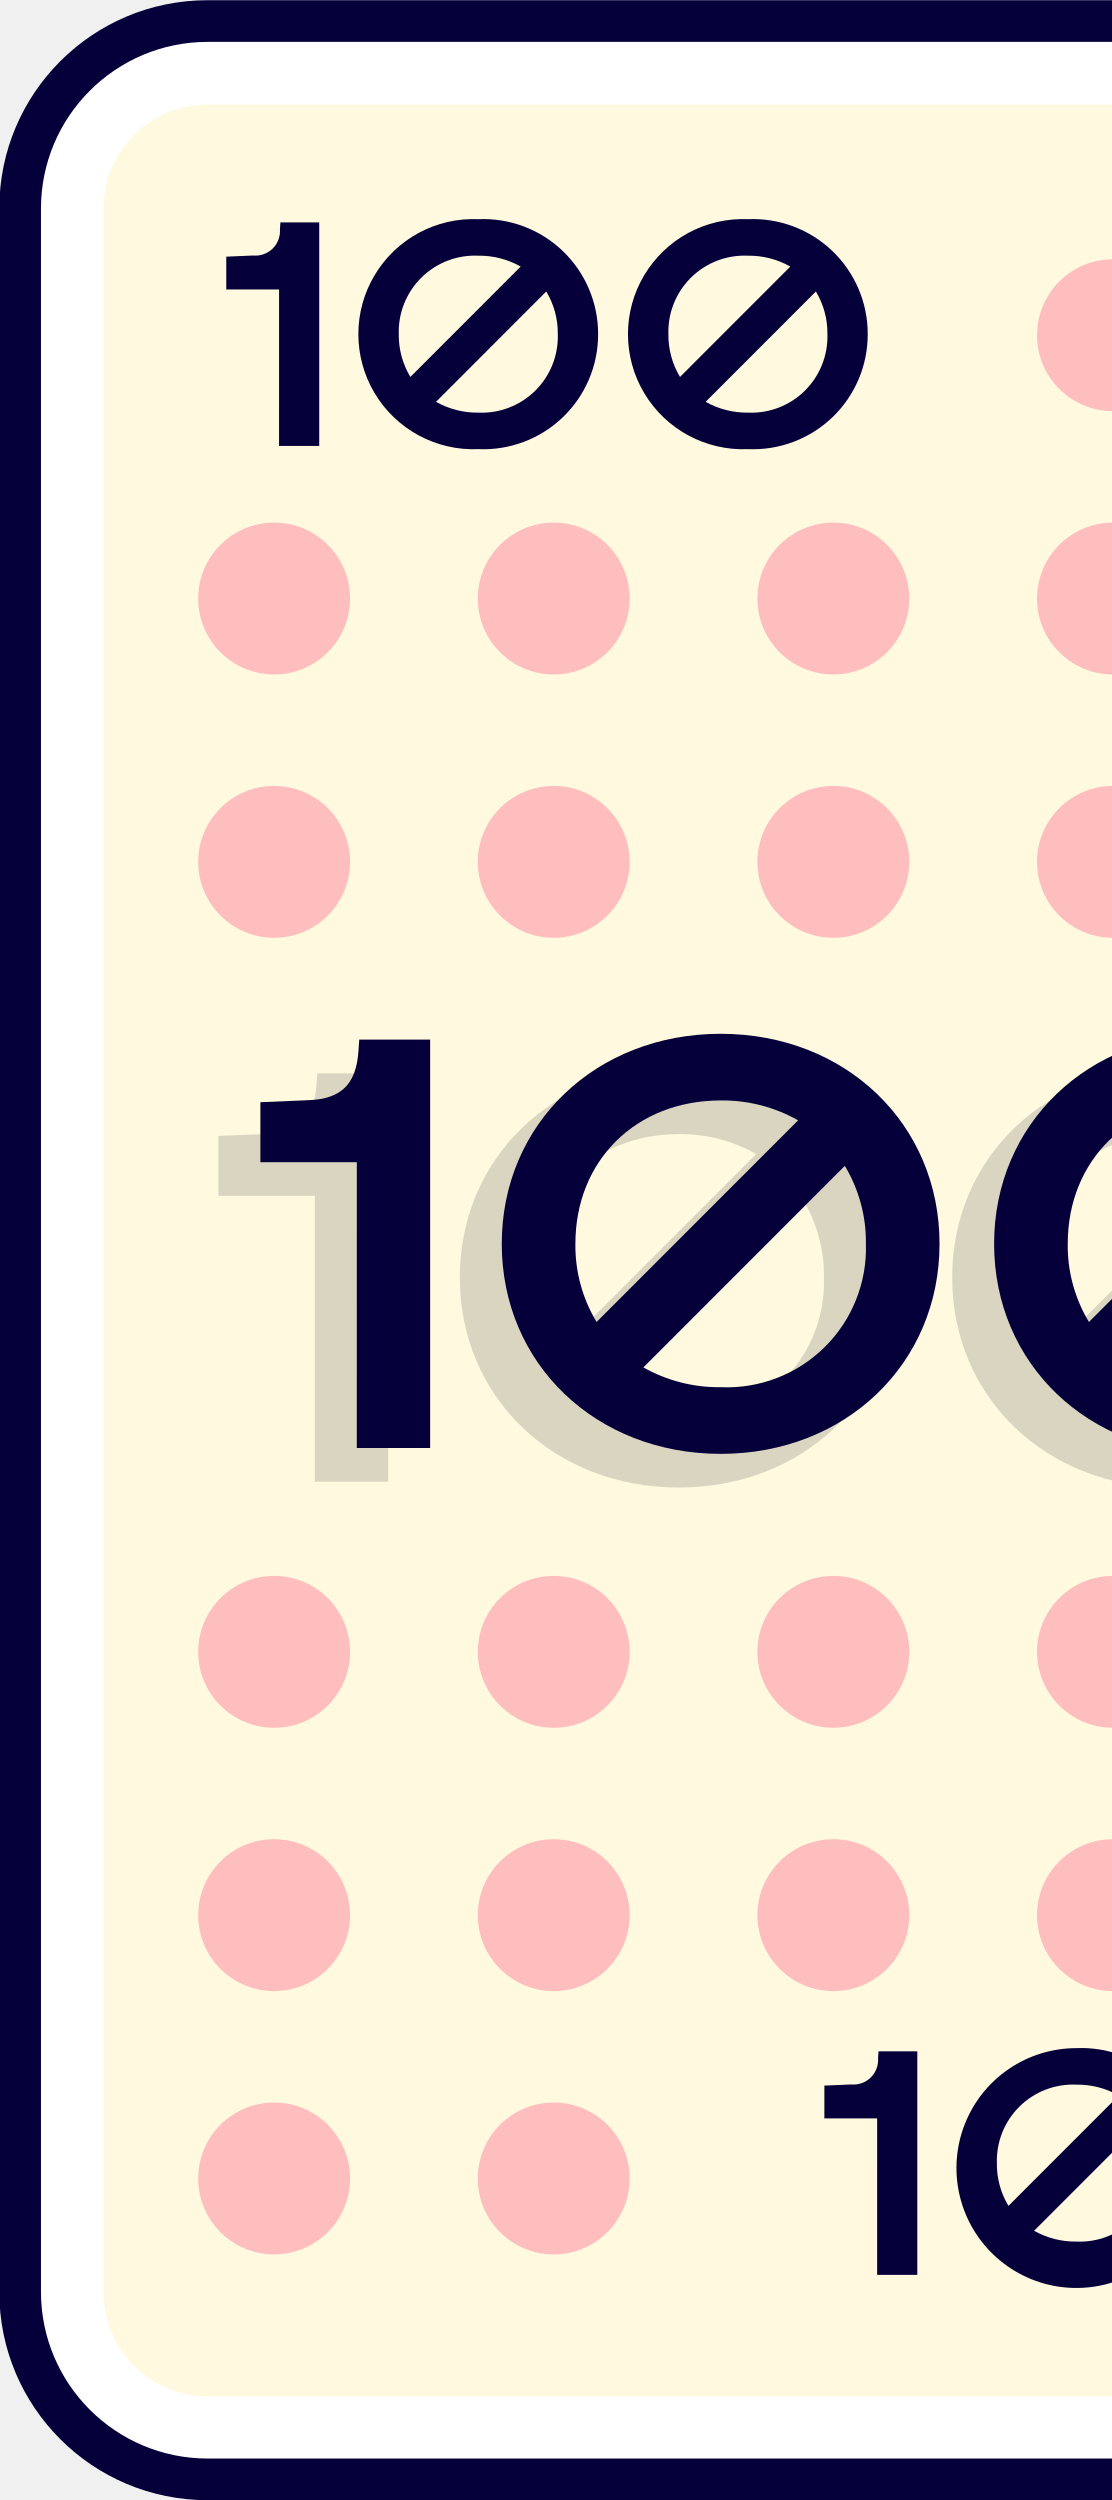
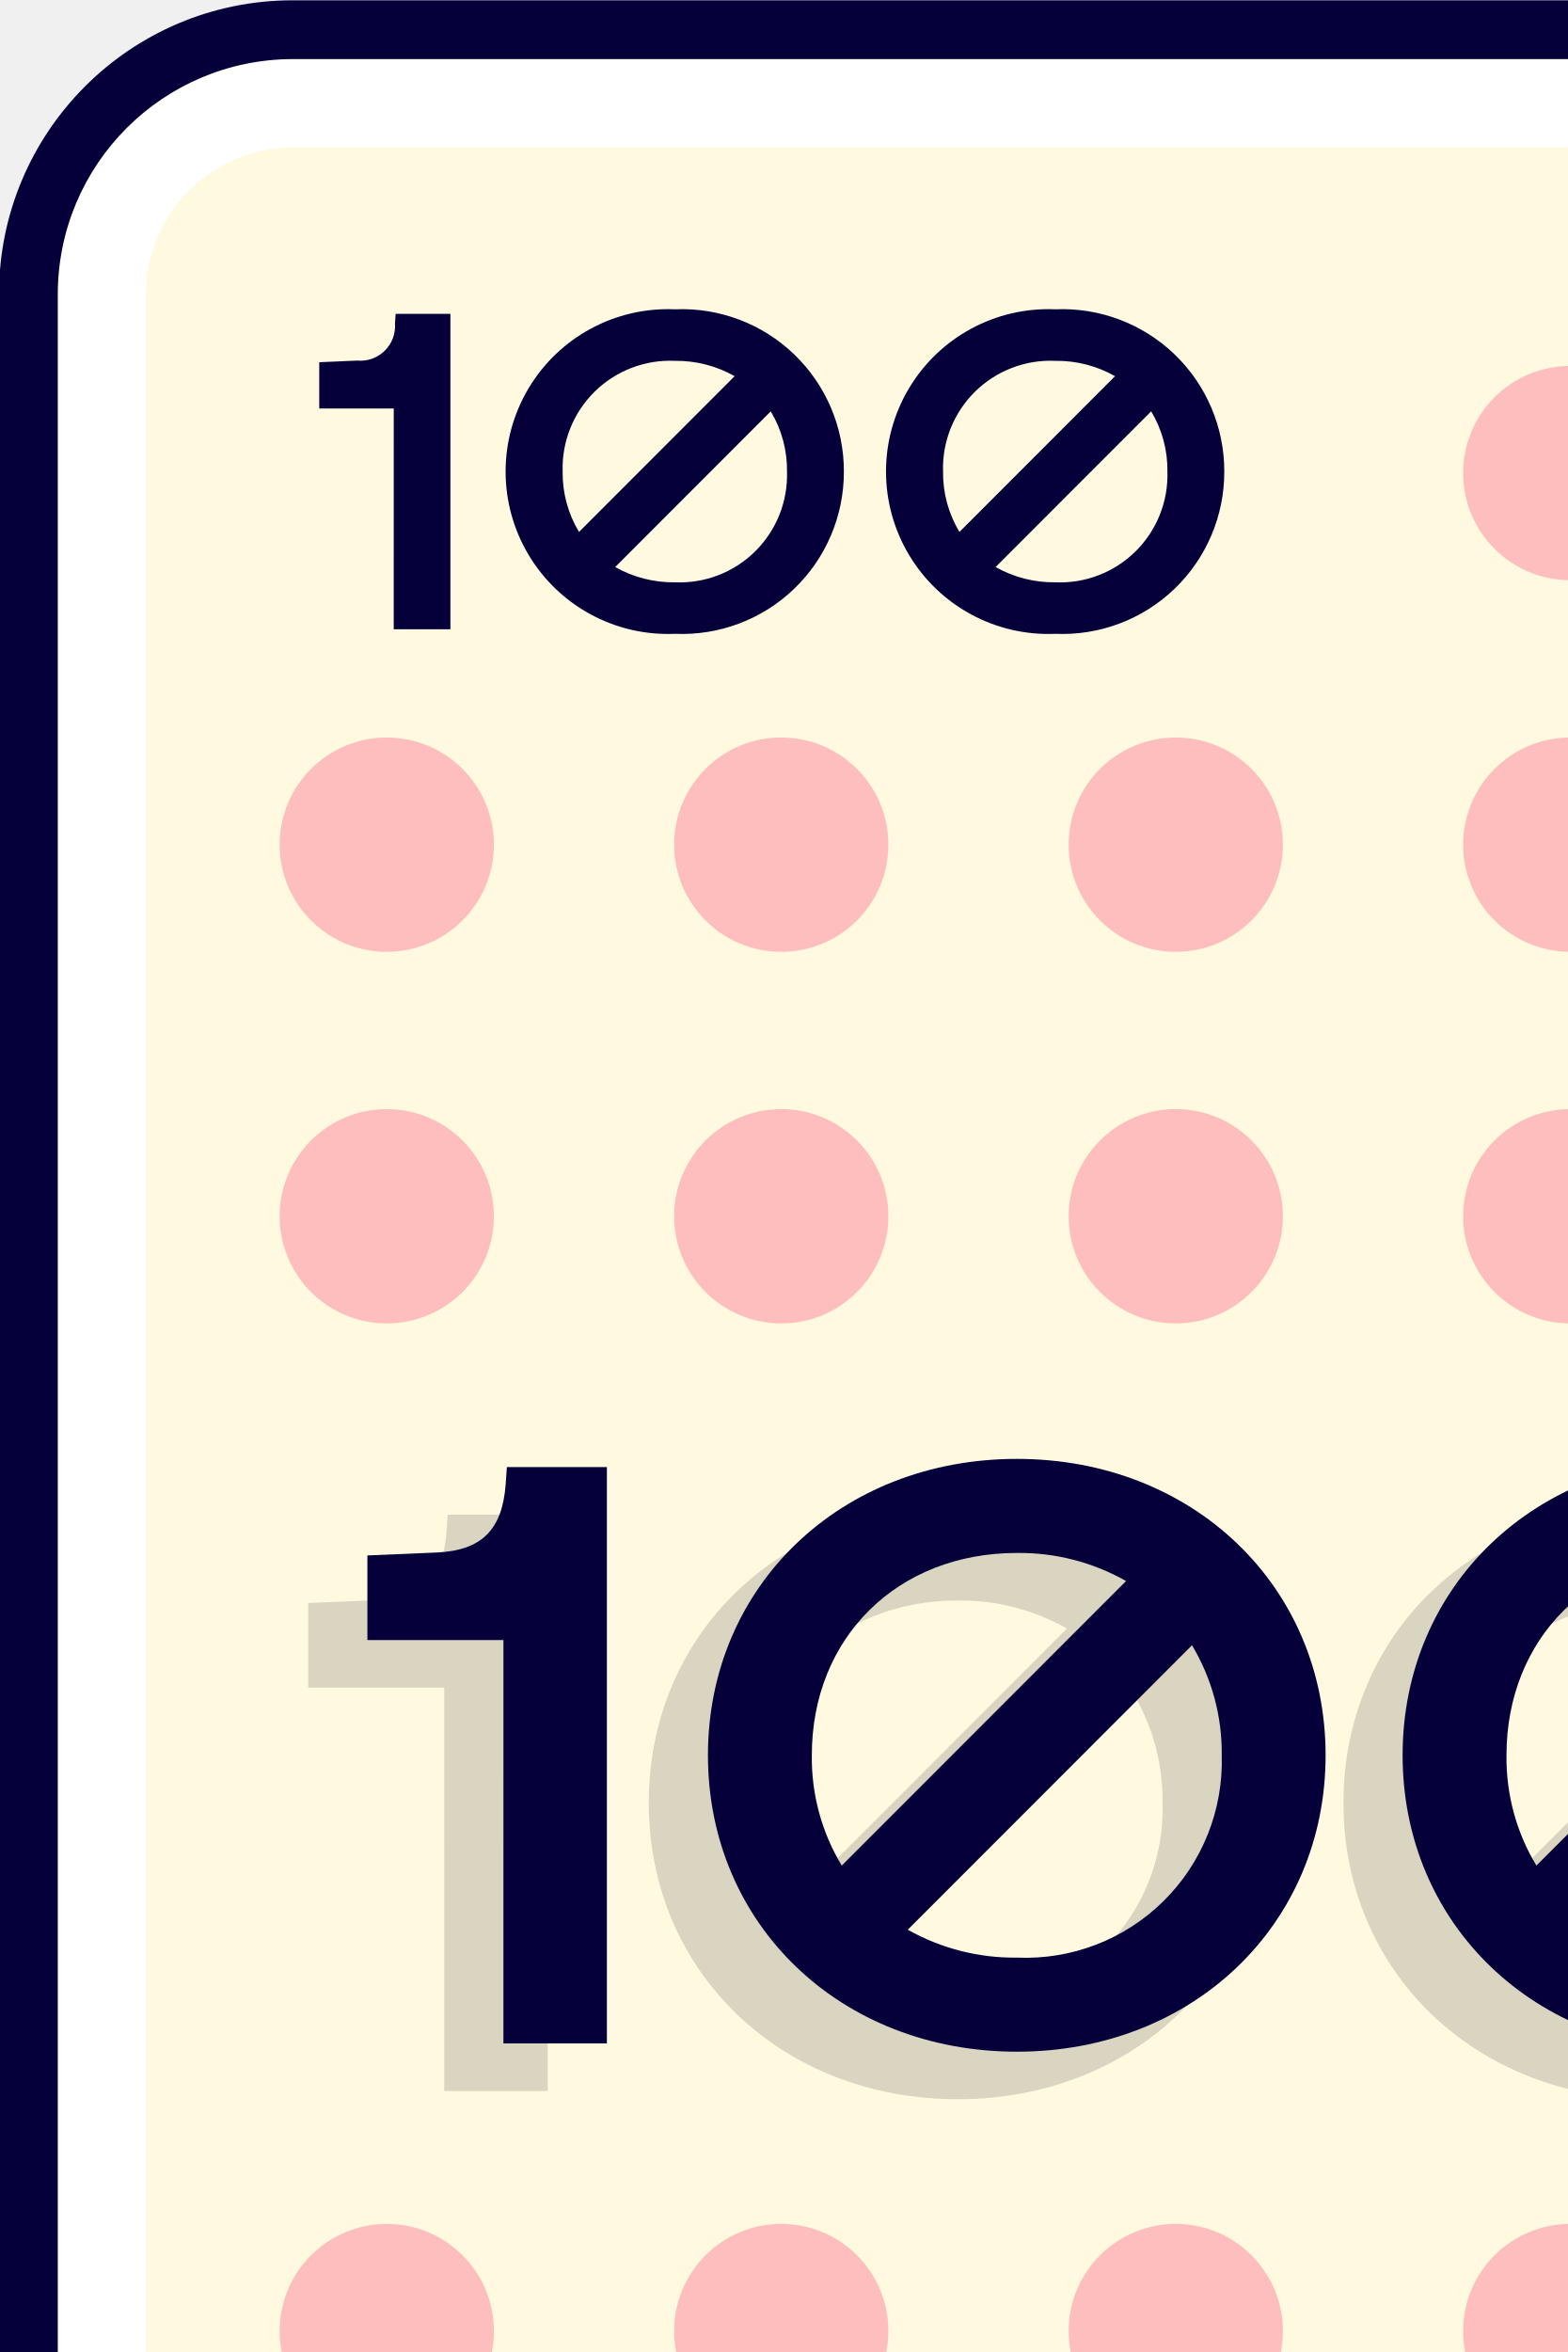
- <svg xmlns="http://www.w3.org/2000/svg" id="Layer_1" data-name="Layer 1" viewBox="0 0 80 180">
+ <svg xmlns="http://www.w3.org/2000/svg" id="Layer_1" data-name="Layer 1" viewBox="0 0 80 120">
  <defs>
    <style>
      .cls-1 {
        fill: #fff9df;
      }

      .cls-2 {
        fill: #050039;
      }

      .cls-3 {
        opacity: 0.19;
      }

      .cls-4 {
        fill: #3d3d3d;
      }

      .cls-5 {
        fill: #fff;
      }

      .cls-6 {
        fill: #ffbebe;
      }
    </style>
  </defs>
  <rect class="cls-1" x="-27.376" y="33.332" width="172.563" height="111.913" rx="17.527" ry="17.527" transform="translate(148.1941 30.3834) rotate(90)" />
  <g>
    <path class="cls-2" d="M20.093,20.841H16.292V18.479l1.93-.082a1.771,1.771,0,0,0,1.934-1.897l.034-.488h2.794V32.107H20.092Z" />
    <path class="cls-2" d="M43.064,24.06a8.265,8.265,0,0,1-8.624,8.278,8.286,8.286,0,1,1,0-16.557A8.265,8.265,0,0,1,43.064,24.06Zm-14.352,0a5.824,5.824,0,0,0,.835,3.08l7.942-7.947a6.023,6.023,0,0,0-3.05-.783A5.485,5.485,0,0,0,28.712,24.06Zm11.45,0a5.828,5.828,0,0,0-.83-3.073l-7.939,7.944A6.042,6.042,0,0,0,34.44,29.71,5.484,5.484,0,0,0,40.162,24.06Z" />
    <path class="cls-2" d="M62.476,24.06a8.265,8.265,0,0,1-8.624,8.278,8.286,8.286,0,1,1,0-16.557A8.265,8.265,0,0,1,62.476,24.06Zm-14.351,0a5.824,5.824,0,0,0,.835,3.08l7.942-7.947a6.023,6.023,0,0,0-3.05-.783A5.485,5.485,0,0,0,48.124,24.06Zm11.45,0a5.828,5.828,0,0,0-.83-3.073l-7.94,7.944a6.042,6.042,0,0,0,3.047.779A5.484,5.484,0,0,0,59.574,24.06Z" />
  </g>
  <g>
    <path class="cls-2" d="M63.155,152.525H59.355v-2.362l1.93-.082a1.772,1.772,0,0,0,1.934-1.897l.034-.488H66.046V163.792H63.154Z" />
    <path class="cls-2" d="M86.126,155.744a8.634,8.634,0,1,1-8.624-8.278A8.265,8.265,0,0,1,86.126,155.744Zm-14.352,0a5.822,5.822,0,0,0,.835,3.08l7.942-7.947a6.022,6.022,0,0,0-3.05-.783A5.485,5.485,0,0,0,71.775,155.744Zm11.45,0a5.828,5.828,0,0,0-.83-3.073l-7.939,7.944a6.042,6.042,0,0,0,3.047.779A5.484,5.484,0,0,0,83.225,155.744Z" />
    <path class="cls-2" d="M105.538,155.744a8.634,8.634,0,1,1-8.624-8.278A8.265,8.265,0,0,1,105.538,155.744Zm-14.352,0a5.822,5.822,0,0,0,.835,3.08l7.942-7.947a6.022,6.022,0,0,0-3.05-.783A5.485,5.485,0,0,0,91.187,155.744Zm11.45,0a5.828,5.828,0,0,0-.83-3.073l-7.939,7.944a6.042,6.042,0,0,0,3.047.779A5.484,5.484,0,0,0,102.637,155.744Z" />
  </g>
  <g class="cls-3">
    <path class="cls-4" d="M22.671,86.103H15.728V81.786l3.525-.149c2.295-.098,3.354-1.147,3.531-3.467l.062-.891h5.104v29.405H22.67Z" />
    <path class="cls-4" d="M64.626,91.981c0,8.633-6.767,15.123-15.754,15.123-8.998,0-15.765-6.49-15.765-15.123s6.767-15.122,15.765-15.122C57.859,76.859,64.626,83.35,64.626,91.981Zm-26.218,0a10.634,10.634,0,0,0,1.526,5.628l14.51-14.519a11.018,11.018,0,0,0-5.572-1.432C42.772,81.659,38.408,85.981,38.408,91.981Zm20.917,0a10.639,10.639,0,0,0-1.517-5.613L43.305,100.881a11.044,11.044,0,0,0,5.566,1.424A10.018,10.018,0,0,0,59.325,91.981Z" />
    <path class="cls-4" d="M100.075,91.981c0,8.633-6.767,15.123-15.754,15.123-8.998,0-15.765-6.49-15.765-15.123s6.767-15.122,15.765-15.122C93.308,76.859,100.075,83.35,100.075,91.981Zm-26.218,0a10.634,10.634,0,0,0,1.526,5.628l14.51-14.519a11.018,11.018,0,0,0-5.572-1.432C78.221,81.659,73.857,85.981,73.857,91.981Zm20.917,0a10.64,10.64,0,0,0-1.517-5.613l-14.503,14.513a11.044,11.044,0,0,0,5.566,1.424A10.018,10.018,0,0,0,94.774,91.981Z" />
  </g>
  <g>
    <path class="cls-5" d="M104.955,7.53a7.501,7.501,0,0,1,7.494,7.492V165.038a7.501,7.501,0,0,1-7.494,7.492H14.943a7.501,7.501,0,0,1-7.494-7.492V15.021A7.501,7.501,0,0,1,14.943,7.53h90.012m0-7.5H14.943A14.993,14.993,0,0,0-.051,15.021V165.038A14.993,14.993,0,0,0,14.943,180.03h90.012a14.993,14.993,0,0,0,14.994-14.992V15.021A14.993,14.993,0,0,0,104.955.03Z" />
    <path class="cls-2" d="M104.955,3.015a12.006,12.006,0,0,1,11.994,11.992V165.023a12.007,12.007,0,0,1-11.994,11.992H14.943A12.007,12.007,0,0,1,2.949,165.023V15.006A12.007,12.007,0,0,1,14.943,3.015h90.012m0-3H14.943A14.993,14.993,0,0,0-.051,15.006V165.023a14.993,14.993,0,0,0,14.994,14.992h90.012a14.993,14.993,0,0,0,14.994-14.992V15.006A14.993,14.993,0,0,0,104.955.015Z" />
  </g>
  <g>
    <circle class="cls-6" cx="19.737" cy="43.095" r="5.467" />
    <circle class="cls-6" cx="39.868" cy="43.095" r="5.467" />
    <circle class="cls-6" cx="60" cy="43.095" r="5.467" />
    <circle class="cls-6" cx="80.132" cy="43.095" r="5.467" />
    <circle class="cls-6" cx="100.263" cy="43.095" r="5.467" />
    <circle class="cls-6" cx="19.737" cy="62.054" r="5.467" />
    <circle class="cls-6" cx="39.868" cy="62.054" r="5.467" />
    <circle class="cls-6" cx="60" cy="62.054" r="5.467" />
    <circle class="cls-6" cx="80.132" cy="62.054" r="5.467" />
    <circle class="cls-6" cx="100.263" cy="62.054" r="5.467" />
    <circle class="cls-6" cx="19.737" cy="118.932" r="5.467" />
    <circle class="cls-6" cx="39.868" cy="118.932" r="5.467" />
    <circle class="cls-6" cx="60" cy="118.932" r="5.467" />
    <circle class="cls-6" cx="80.132" cy="118.932" r="5.467" />
    <circle class="cls-6" cx="100.263" cy="118.932" r="5.467" />
    <circle class="cls-6" cx="19.737" cy="137.891" r="5.467" />
    <circle class="cls-6" cx="39.868" cy="137.891" r="5.467" />
    <circle class="cls-6" cx="60" cy="137.891" r="5.467" />
    <circle class="cls-6" cx="80.132" cy="137.891" r="5.467" />
    <circle class="cls-6" cx="100.263" cy="137.891" r="5.467" />
    <circle class="cls-6" cx="19.737" cy="156.85" r="5.467" />
    <circle class="cls-6" cx="39.868" cy="156.85" r="5.467" />
    <circle class="cls-6" cx="80.132" cy="24.135" r="5.467" />
    <circle class="cls-6" cx="100.263" cy="24.135" r="5.467" />
  </g>
  <g>
    <path class="cls-2" d="M25.691,83.676H18.748V79.359l3.525-.149c2.295-.098,3.354-1.147,3.531-3.467l.062-.891h5.104v29.405H25.69Z" />
    <path class="cls-2" d="M67.646,89.555c0,8.633-6.767,15.123-15.754,15.123-8.998,0-15.765-6.49-15.765-15.123s6.767-15.122,15.765-15.122C60.879,74.433,67.646,80.923,67.646,89.555Zm-26.218,0a10.633,10.633,0,0,0,1.526,5.628l14.51-14.518a11.017,11.017,0,0,0-5.572-1.432C45.792,79.232,41.428,83.555,41.428,89.555Zm20.917,0a10.639,10.639,0,0,0-1.517-5.613L46.325,98.454a11.043,11.043,0,0,0,5.566,1.424A10.018,10.018,0,0,0,62.345,89.555Z" />
    <path class="cls-2" d="M103.095,89.555c0,8.633-6.767,15.123-15.754,15.123-8.998,0-15.765-6.49-15.765-15.123s6.767-15.122,15.765-15.122C96.328,74.433,103.095,80.923,103.095,89.555Zm-26.218,0a10.633,10.633,0,0,0,1.526,5.628l14.51-14.518a11.017,11.017,0,0,0-5.572-1.432C81.241,79.232,76.877,83.555,76.877,89.555Zm20.917,0a10.64,10.64,0,0,0-1.517-5.613L81.775,98.454a11.043,11.043,0,0,0,5.566,1.424A10.018,10.018,0,0,0,97.794,89.555Z" />
  </g>
</svg>
